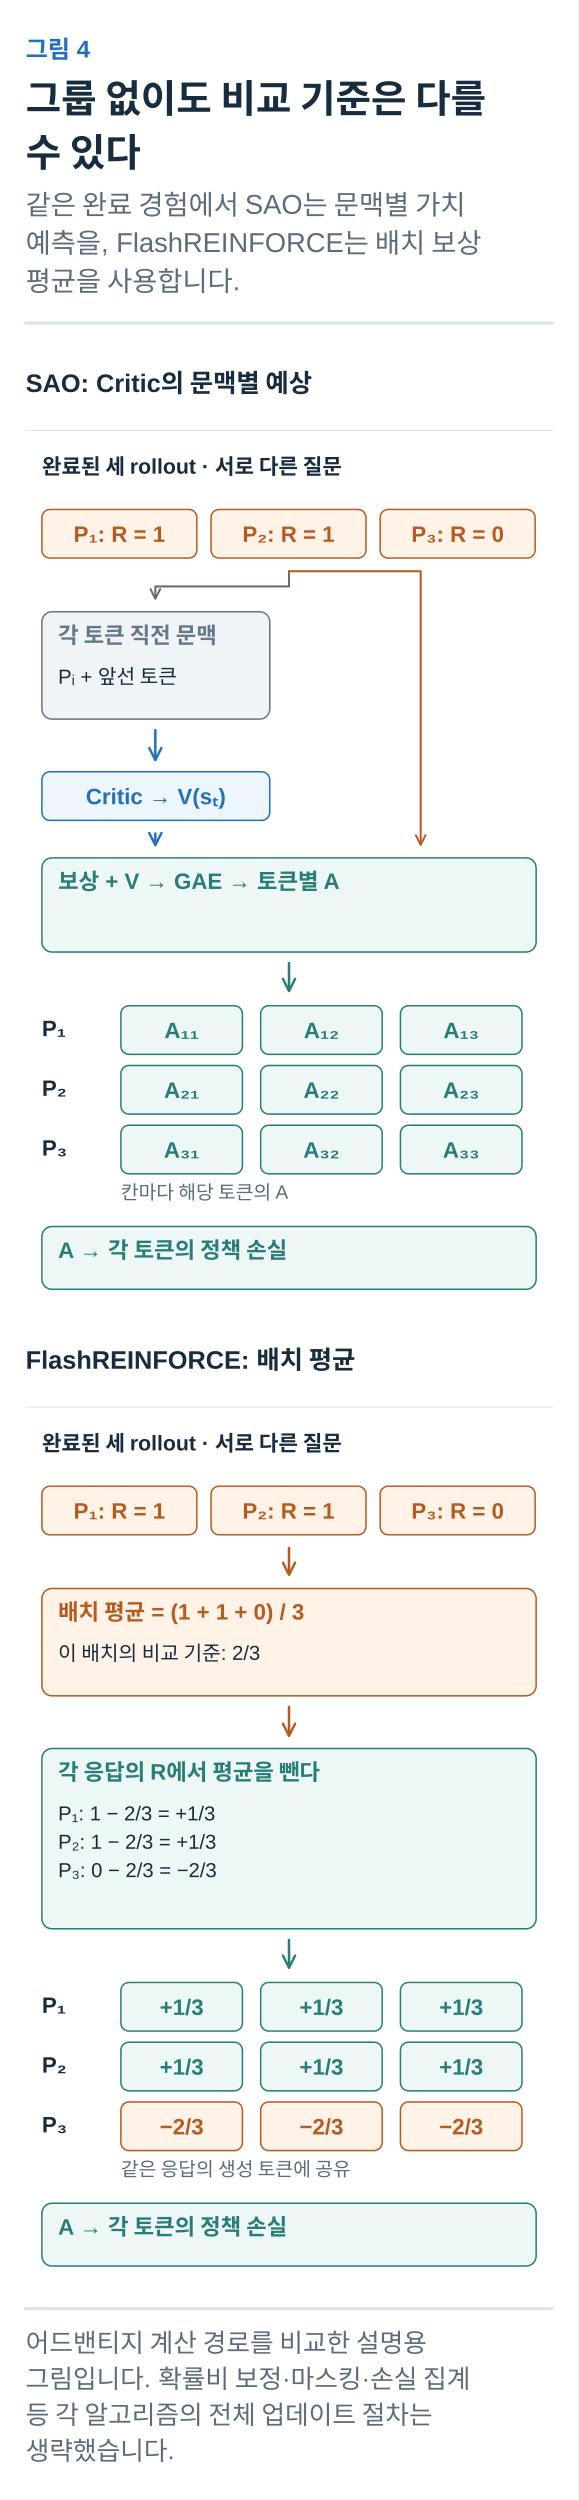
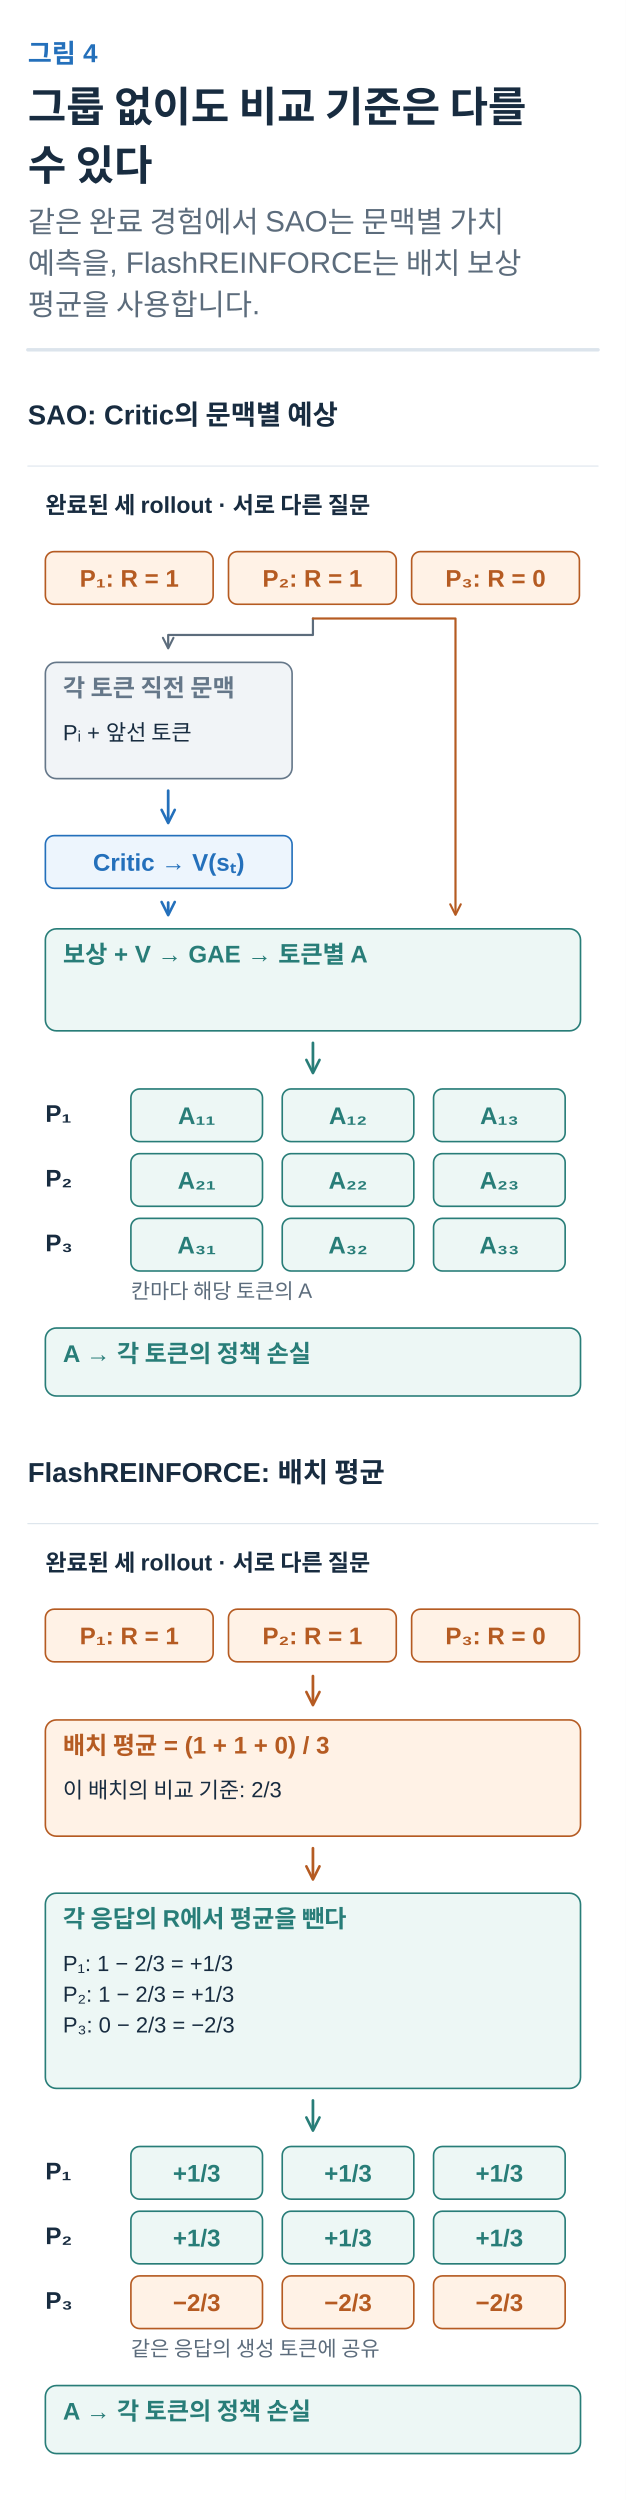
- <svg xmlns="http://www.w3.org/2000/svg" width="360" height="1557" viewBox="0 0 360 1557" role="img" aria-labelledby="title desc">
+ <svg xmlns="http://www.w3.org/2000/svg" width="360" height="1438" viewBox="0 0 360 1438" role="img" aria-labelledby="title desc">
  <defs>
    <marker id="arrow-ink" viewBox="0 0 10 10" refX="8" refY="5" markerWidth="6" markerHeight="6" orient="auto">
      <path d="M1 1 L9 5 L1 9" fill="none" stroke="#182C40" stroke-width="1.6" />
    </marker>
    <marker id="arrow-muted" viewBox="0 0 10 10" refX="8" refY="5" markerWidth="6" markerHeight="6" orient="auto">
      <path d="M1 1 L9 5 L1 9" fill="none" stroke="#5C6C7C" stroke-width="1.6" />
    </marker>
    <marker id="arrow-line" viewBox="0 0 10 10" refX="8" refY="5" markerWidth="6" markerHeight="6" orient="auto">
      <path d="M1 1 L9 5 L1 9" fill="none" stroke="#DCE4EC" stroke-width="1.6" />
    </marker>
    <marker id="arrow-paper" viewBox="0 0 10 10" refX="8" refY="5" markerWidth="6" markerHeight="6" orient="auto">
      <path d="M1 1 L9 5 L1 9" fill="none" stroke="#FFFFFF" stroke-width="1.6" />
    </marker>
    <marker id="arrow-blue" viewBox="0 0 10 10" refX="8" refY="5" markerWidth="6" markerHeight="6" orient="auto">
      <path d="M1 1 L9 5 L1 9" fill="none" stroke="#2470BB" stroke-width="1.6" />
    </marker>
    <marker id="arrow-teal" viewBox="0 0 10 10" refX="8" refY="5" markerWidth="6" markerHeight="6" orient="auto">
      <path d="M1 1 L9 5 L1 9" fill="none" stroke="#287D78" stroke-width="1.6" />
    </marker>
    <marker id="arrow-orange" viewBox="0 0 10 10" refX="8" refY="5" markerWidth="6" markerHeight="6" orient="auto">
      <path d="M1 1 L9 5 L1 9" fill="none" stroke="#B55B22" stroke-width="1.6" />
    </marker>
    <marker id="arrow-purple" viewBox="0 0 10 10" refX="8" refY="5" markerWidth="6" markerHeight="6" orient="auto">
      <path d="M1 1 L9 5 L1 9" fill="none" stroke="#7954A3" stroke-width="1.6" />
    </marker>
    <marker id="arrow-gray" viewBox="0 0 10 10" refX="8" refY="5" markerWidth="6" markerHeight="6" orient="auto">
      <path d="M1 1 L9 5 L1 9" fill="none" stroke="#657789" stroke-width="1.6" />
    </marker>
    <marker id="arrow-red" viewBox="0 0 10 10" refX="8" refY="5" markerWidth="6" markerHeight="6" orient="auto">
      <path d="M1 1 L9 5 L1 9" fill="none" stroke="#B34242" stroke-width="1.6" />
    </marker>
    <marker id="arrow-indigo" viewBox="0 0 10 10" refX="8" refY="5" markerWidth="6" markerHeight="6" orient="auto">
      <path d="M1 1 L9 5 L1 9" fill="none" stroke="#4C60A8" stroke-width="1.6" />
    </marker>
    <marker id="arrow-slate" viewBox="0 0 10 10" refX="8" refY="5" markerWidth="6" markerHeight="6" orient="auto">
      <path d="M1 1 L9 5 L1 9" fill="none" stroke="#8191A0" stroke-width="1.6" />
    </marker>
    <marker id="arrow-surface" viewBox="0 0 10 10" refX="8" refY="5" markerWidth="6" markerHeight="6" orient="auto">
      <path d="M1 1 L9 5 L1 9" fill="none" stroke="#F8FAFC" stroke-width="1.6" />
    </marker>
  </defs>
  <style>text{font-family:Arial,"Apple SD Gothic Neo","Noto Sans KR",sans-serif}text[font-family]{font-family:Menlo,Consolas,monospace}path{stroke-linecap:round;stroke-linejoin:round}</style>
  <rect width="100%" height="100%" fill="white" />
  <text x="16" y="36" fill="#2470BB" font-size="15" font-weight="600" text-anchor="start" data-max-width="328">그림 4</text>
  <text x="16" y="70" fill="#182C40" font-size="24" font-weight="700" text-anchor="start" data-max-width="328">그룹 없이도 비교 기준은 다를</text>
  <text x="16" y="103.6" fill="#182C40" font-size="24" font-weight="700" text-anchor="start" data-max-width="328">수 있다</text>
  <text x="16" y="133.6" fill="#5C6C7C" font-size="17" font-weight="400" text-anchor="start" data-max-width="328">같은 완료 경험에서 SAO는 문맥별 가치</text>
  <text x="16" y="157.4" fill="#5C6C7C" font-size="17" font-weight="400" text-anchor="start" data-max-width="328">예측을, FlashREINFORCE는 배치 보상</text>
  <text x="16" y="181.2" fill="#5C6C7C" font-size="17" font-weight="400" text-anchor="start" data-max-width="328">평균을 사용합니다.</text>
  <path d="M16,201.2 H344" stroke="#DCE4EC" stroke-width="2" />
  <g transform="translate(16 225.2) scale(0.6307692)" data-panel="1">
    <text x="0" y="30" fill="#182C40" font-size="25" font-weight="600" text-anchor="start" data-max-width="520">SAO: Critic의 문맥별 예상</text>
    <path d="M0 68 L520 68" stroke="#DCE4EC" stroke-width="1" fill="none" />
    <text x="16" y="111" fill="#182C40" font-size="21" font-weight="600" text-anchor="start" data-max-width="488">완료된 세 rollout · 서로 다른 질문</text>
    <rect x="16" y="146" width="153" height="48" rx="8" fill="#FFF2E6" stroke="#B55B22" stroke-width="1.5" />
    <text x="92.5" y="178" fill="#B55B22" font-size="22" font-weight="600" text-anchor="middle" data-max-width="141">P₁: R = 1</text>
    <rect x="183" y="146" width="153" height="48" rx="8" fill="#FFF2E6" stroke="#B55B22" stroke-width="1.5" />
    <text x="259.5" y="178" fill="#B55B22" font-size="22" font-weight="600" text-anchor="middle" data-max-width="141">P₂: R = 1</text>
    <rect x="350" y="146" width="153" height="48" rx="8" fill="#FFF2E6" stroke="#B55B22" stroke-width="1.5" />
    <text x="426.5" y="178" fill="#B55B22" font-size="22" font-weight="600" text-anchor="middle" data-max-width="141">P₃: R = 0</text>
    <path d="M260 207 V222 H128 V233" stroke="#5C6C7C" stroke-width="2" fill="none" marker-end="url(#arrow-muted)" />
    <g data-container="true">
      <rect x="16" y="247" width="225" height="106" rx="10" fill="#F1F4F7" stroke="#657789" stroke-width="1.5" />
      <text x="32" y="278" fill="#657789" font-size="22" font-weight="600" text-anchor="start" data-max-width="193">각 토큰 직전 문맥</text>
      <text x="32" y="318" fill="#182C40" font-size="20" font-weight="400" text-anchor="start" data-max-width="193">Pᵢ + 앞선 토큰</text>
    </g>
    <path d="M128 364 L128 392" stroke="#2470BB" stroke-width="2.5" fill="none" marker-end="url(#arrow-blue)" />
    <rect x="16" y="405" width="225" height="48" rx="8" fill="#EDF5FD" stroke="#2470BB" stroke-width="1.5" />
    <text x="128.5" y="437" fill="#2470BB" font-size="22" font-weight="600" text-anchor="middle" data-max-width="213">Critic → V(sₜ)</text>
    <path d="M260 207 H390 V476" stroke="#B55B22" stroke-width="2" fill="none" marker-end="url(#arrow-orange)" />
    <path d="M128 466 L128 476" stroke="#2470BB" stroke-width="2.5" fill="none" marker-end="url(#arrow-blue)" />
    <g data-container="true">
      <rect x="16" y="490" width="488" height="93" rx="10" fill="#EDF7F5" stroke="#287D78" stroke-width="1.5" />
      <text x="32" y="521" fill="#287D78" font-size="22" font-weight="600" text-anchor="start" data-max-width="456">보상 + V → GAE → 토큰별 A</text>
    </g>
    <path d="M260 594 L260 620" stroke="#287D78" stroke-width="2.5" fill="none" marker-end="url(#arrow-teal)" />
    <text x="16" y="666" fill="#182C40" font-size="22" font-weight="600" text-anchor="start" data-max-width="60">P₁</text>
    <rect x="94" y="636" width="120" height="48" rx="8" fill="#EDF7F5" stroke="#287D78" stroke-width="1.5" />
    <text x="154" y="668" fill="#287D78" font-size="22" font-weight="600" text-anchor="middle" data-max-width="108">A₁₁</text>
    <rect x="232" y="636" width="120" height="48" rx="8" fill="#EDF7F5" stroke="#287D78" stroke-width="1.5" />
    <text x="292" y="668" fill="#287D78" font-size="22" font-weight="600" text-anchor="middle" data-max-width="108">A₁₂</text>
    <rect x="370" y="636" width="120" height="48" rx="8" fill="#EDF7F5" stroke="#287D78" stroke-width="1.5" />
    <text x="430" y="668" fill="#287D78" font-size="22" font-weight="600" text-anchor="middle" data-max-width="108">A₁₃</text>
    <text x="16" y="725" fill="#182C40" font-size="22" font-weight="600" text-anchor="start" data-max-width="60">P₂</text>
    <rect x="94" y="695" width="120" height="48" rx="8" fill="#EDF7F5" stroke="#287D78" stroke-width="1.5" />
    <text x="154" y="727" fill="#287D78" font-size="22" font-weight="600" text-anchor="middle" data-max-width="108">A₂₁</text>
    <rect x="232" y="695" width="120" height="48" rx="8" fill="#EDF7F5" stroke="#287D78" stroke-width="1.5" />
    <text x="292" y="727" fill="#287D78" font-size="22" font-weight="600" text-anchor="middle" data-max-width="108">A₂₂</text>
    <rect x="370" y="695" width="120" height="48" rx="8" fill="#EDF7F5" stroke="#287D78" stroke-width="1.5" />
    <text x="430" y="727" fill="#287D78" font-size="22" font-weight="600" text-anchor="middle" data-max-width="108">A₂₃</text>
    <text x="16" y="784" fill="#182C40" font-size="22" font-weight="600" text-anchor="start" data-max-width="60">P₃</text>
    <rect x="94" y="754" width="120" height="48" rx="8" fill="#EDF7F5" stroke="#287D78" stroke-width="1.5" />
    <text x="154" y="786" fill="#287D78" font-size="22" font-weight="600" text-anchor="middle" data-max-width="108">A₃₁</text>
    <rect x="232" y="754" width="120" height="48" rx="8" fill="#EDF7F5" stroke="#287D78" stroke-width="1.5" />
    <text x="292" y="786" fill="#287D78" font-size="22" font-weight="600" text-anchor="middle" data-max-width="108">A₃₂</text>
    <rect x="370" y="754" width="120" height="48" rx="8" fill="#EDF7F5" stroke="#287D78" stroke-width="1.5" />
    <text x="430" y="786" fill="#287D78" font-size="22" font-weight="600" text-anchor="middle" data-max-width="108">A₃₃</text>
    <text x="94" y="827" fill="#5C6C7C" font-size="19" font-weight="400" text-anchor="start" data-max-width="410">칸마다 해당 토큰의 A</text>
    <g data-container="true">
      <rect x="16" y="854" width="488" height="62" rx="10" fill="#EDF7F5" stroke="#287D78" stroke-width="1.5" />
      <text x="32" y="885" fill="#287D78" font-size="22" font-weight="600" text-anchor="start" data-max-width="456">A → 각 토큰의 정책 손실</text>
    </g>
  </g>
  <g transform="translate(16 833.5077) scale(0.6307692)" data-panel="2">
    <text x="0" y="30" fill="#182C40" font-size="25" font-weight="600" text-anchor="start" data-max-width="520">FlashREINFORCE: 배치 평균</text>
    <path d="M0 68 L520 68" stroke="#DCE4EC" stroke-width="1" fill="none" />
    <text x="16" y="111" fill="#182C40" font-size="21" font-weight="600" text-anchor="start" data-max-width="488">완료된 세 rollout · 서로 다른 질문</text>
    <rect x="16" y="146" width="153" height="48" rx="8" fill="#FFF2E6" stroke="#B55B22" stroke-width="1.5" />
    <text x="92.5" y="178" fill="#B55B22" font-size="22" font-weight="600" text-anchor="middle" data-max-width="141">P₁: R = 1</text>
    <rect x="183" y="146" width="153" height="48" rx="8" fill="#FFF2E6" stroke="#B55B22" stroke-width="1.5" />
    <text x="259.5" y="178" fill="#B55B22" font-size="22" font-weight="600" text-anchor="middle" data-max-width="141">P₂: R = 1</text>
    <rect x="350" y="146" width="153" height="48" rx="8" fill="#FFF2E6" stroke="#B55B22" stroke-width="1.5" />
    <text x="426.5" y="178" fill="#B55B22" font-size="22" font-weight="600" text-anchor="middle" data-max-width="141">P₃: R = 0</text>
    <path d="M260 207 L260 232" stroke="#B55B22" stroke-width="2.5" fill="none" marker-end="url(#arrow-orange)" />
    <g data-container="true">
      <rect x="16" y="247" width="488" height="106" rx="10" fill="#FFF2E6" stroke="#B55B22" stroke-width="1.5" />
      <text x="32" y="278" fill="#B55B22" font-size="22" font-weight="600" text-anchor="start" data-max-width="456">배치 평균 = (1 + 1 + 0) / 3</text>
      <text x="32" y="318" fill="#182C40" font-size="20" font-weight="400" text-anchor="start" data-max-width="456">이 배치의 비교 기준: 2/3</text>
    </g>
    <path d="M260 364 L260 391" stroke="#B55B22" stroke-width="2.5" fill="none" marker-end="url(#arrow-orange)" />
    <g data-container="true">
      <rect x="16" y="405" width="488" height="178" rx="10" fill="#EDF7F5" stroke="#287D78" stroke-width="1.5" />
      <text x="32" y="436" fill="#287D78" font-size="22" font-weight="600" text-anchor="start" data-max-width="456">각 응답의 R에서 평균을 뺀다</text>
      <text x="32" y="476" fill="#182C40" font-size="20" font-weight="400" text-anchor="start" data-max-width="456">P₁: 1 − 2/3 = +1/3</text>
      <text x="32" y="504" fill="#182C40" font-size="20" font-weight="400" text-anchor="start" data-max-width="456">P₂: 1 − 2/3 = +1/3</text>
      <text x="32" y="532" fill="#182C40" font-size="20" font-weight="400" text-anchor="start" data-max-width="456">P₃: 0 − 2/3 = −2/3</text>
    </g>
    <path d="M260 594 L260 620" stroke="#287D78" stroke-width="2.5" fill="none" marker-end="url(#arrow-teal)" />
    <text x="16" y="666" fill="#182C40" font-size="22" font-weight="600" text-anchor="start" data-max-width="60">P₁</text>
    <rect x="94" y="636" width="120" height="48" rx="8" fill="#EDF7F5" stroke="#287D78" stroke-width="1.5" />
    <text x="154" y="668" fill="#287D78" font-size="22" font-weight="600" text-anchor="middle" data-max-width="108">+1/3</text>
    <rect x="232" y="636" width="120" height="48" rx="8" fill="#EDF7F5" stroke="#287D78" stroke-width="1.5" />
    <text x="292" y="668" fill="#287D78" font-size="22" font-weight="600" text-anchor="middle" data-max-width="108">+1/3</text>
    <rect x="370" y="636" width="120" height="48" rx="8" fill="#EDF7F5" stroke="#287D78" stroke-width="1.5" />
    <text x="430" y="668" fill="#287D78" font-size="22" font-weight="600" text-anchor="middle" data-max-width="108">+1/3</text>
    <text x="16" y="725" fill="#182C40" font-size="22" font-weight="600" text-anchor="start" data-max-width="60">P₂</text>
    <rect x="94" y="695" width="120" height="48" rx="8" fill="#EDF7F5" stroke="#287D78" stroke-width="1.5" />
    <text x="154" y="727" fill="#287D78" font-size="22" font-weight="600" text-anchor="middle" data-max-width="108">+1/3</text>
    <rect x="232" y="695" width="120" height="48" rx="8" fill="#EDF7F5" stroke="#287D78" stroke-width="1.5" />
    <text x="292" y="727" fill="#287D78" font-size="22" font-weight="600" text-anchor="middle" data-max-width="108">+1/3</text>
    <rect x="370" y="695" width="120" height="48" rx="8" fill="#EDF7F5" stroke="#287D78" stroke-width="1.5" />
    <text x="430" y="727" fill="#287D78" font-size="22" font-weight="600" text-anchor="middle" data-max-width="108">+1/3</text>
    <text x="16" y="784" fill="#182C40" font-size="22" font-weight="600" text-anchor="start" data-max-width="60">P₃</text>
    <rect x="94" y="754" width="120" height="48" rx="8" fill="#FFF2E6" stroke="#B55B22" stroke-width="1.5" />
    <text x="154" y="786" fill="#B55B22" font-size="22" font-weight="600" text-anchor="middle" data-max-width="108">−2/3</text>
    <rect x="232" y="754" width="120" height="48" rx="8" fill="#FFF2E6" stroke="#B55B22" stroke-width="1.5" />
    <text x="292" y="786" fill="#B55B22" font-size="22" font-weight="600" text-anchor="middle" data-max-width="108">−2/3</text>
    <rect x="370" y="754" width="120" height="48" rx="8" fill="#FFF2E6" stroke="#B55B22" stroke-width="1.5" />
    <text x="430" y="786" fill="#B55B22" font-size="22" font-weight="600" text-anchor="middle" data-max-width="108">−2/3</text>
    <text x="94" y="827" fill="#5C6C7C" font-size="19" font-weight="400" text-anchor="start" data-max-width="410">같은 응답의 생성 토큰에 공유</text>
    <g data-container="true">
      <rect x="16" y="854" width="488" height="62" rx="10" fill="#EDF7F5" stroke="#287D78" stroke-width="1.5" />
      <text x="32" y="885" fill="#287D78" font-size="22" font-weight="600" text-anchor="start" data-max-width="456">A → 각 토큰의 정책 손실</text>
    </g>
  </g>
-   <path d="M16,1437.815 H344" stroke="#DCE4EC" stroke-width="2" />
-   <text x="16" y="1464.815" fill="#5C6C7C" font-size="16" font-weight="400" text-anchor="start" data-max-width="328">어드밴티지 계산 경로를 비교한 설명용</text>
-   <text x="16" y="1487.215" fill="#5C6C7C" font-size="16" font-weight="400" text-anchor="start" data-max-width="328">그림입니다. 확률비 보정·마스킹·손실 집계</text>
-   <text x="16" y="1509.615" fill="#5C6C7C" font-size="16" font-weight="400" text-anchor="start" data-max-width="328">등 각 알고리즘의 전체 업데이트 절차는</text>
-   <text x="16" y="1532.015" fill="#5C6C7C" font-size="16" font-weight="400" text-anchor="start" data-max-width="328">생략했습니다.</text>
</svg>
